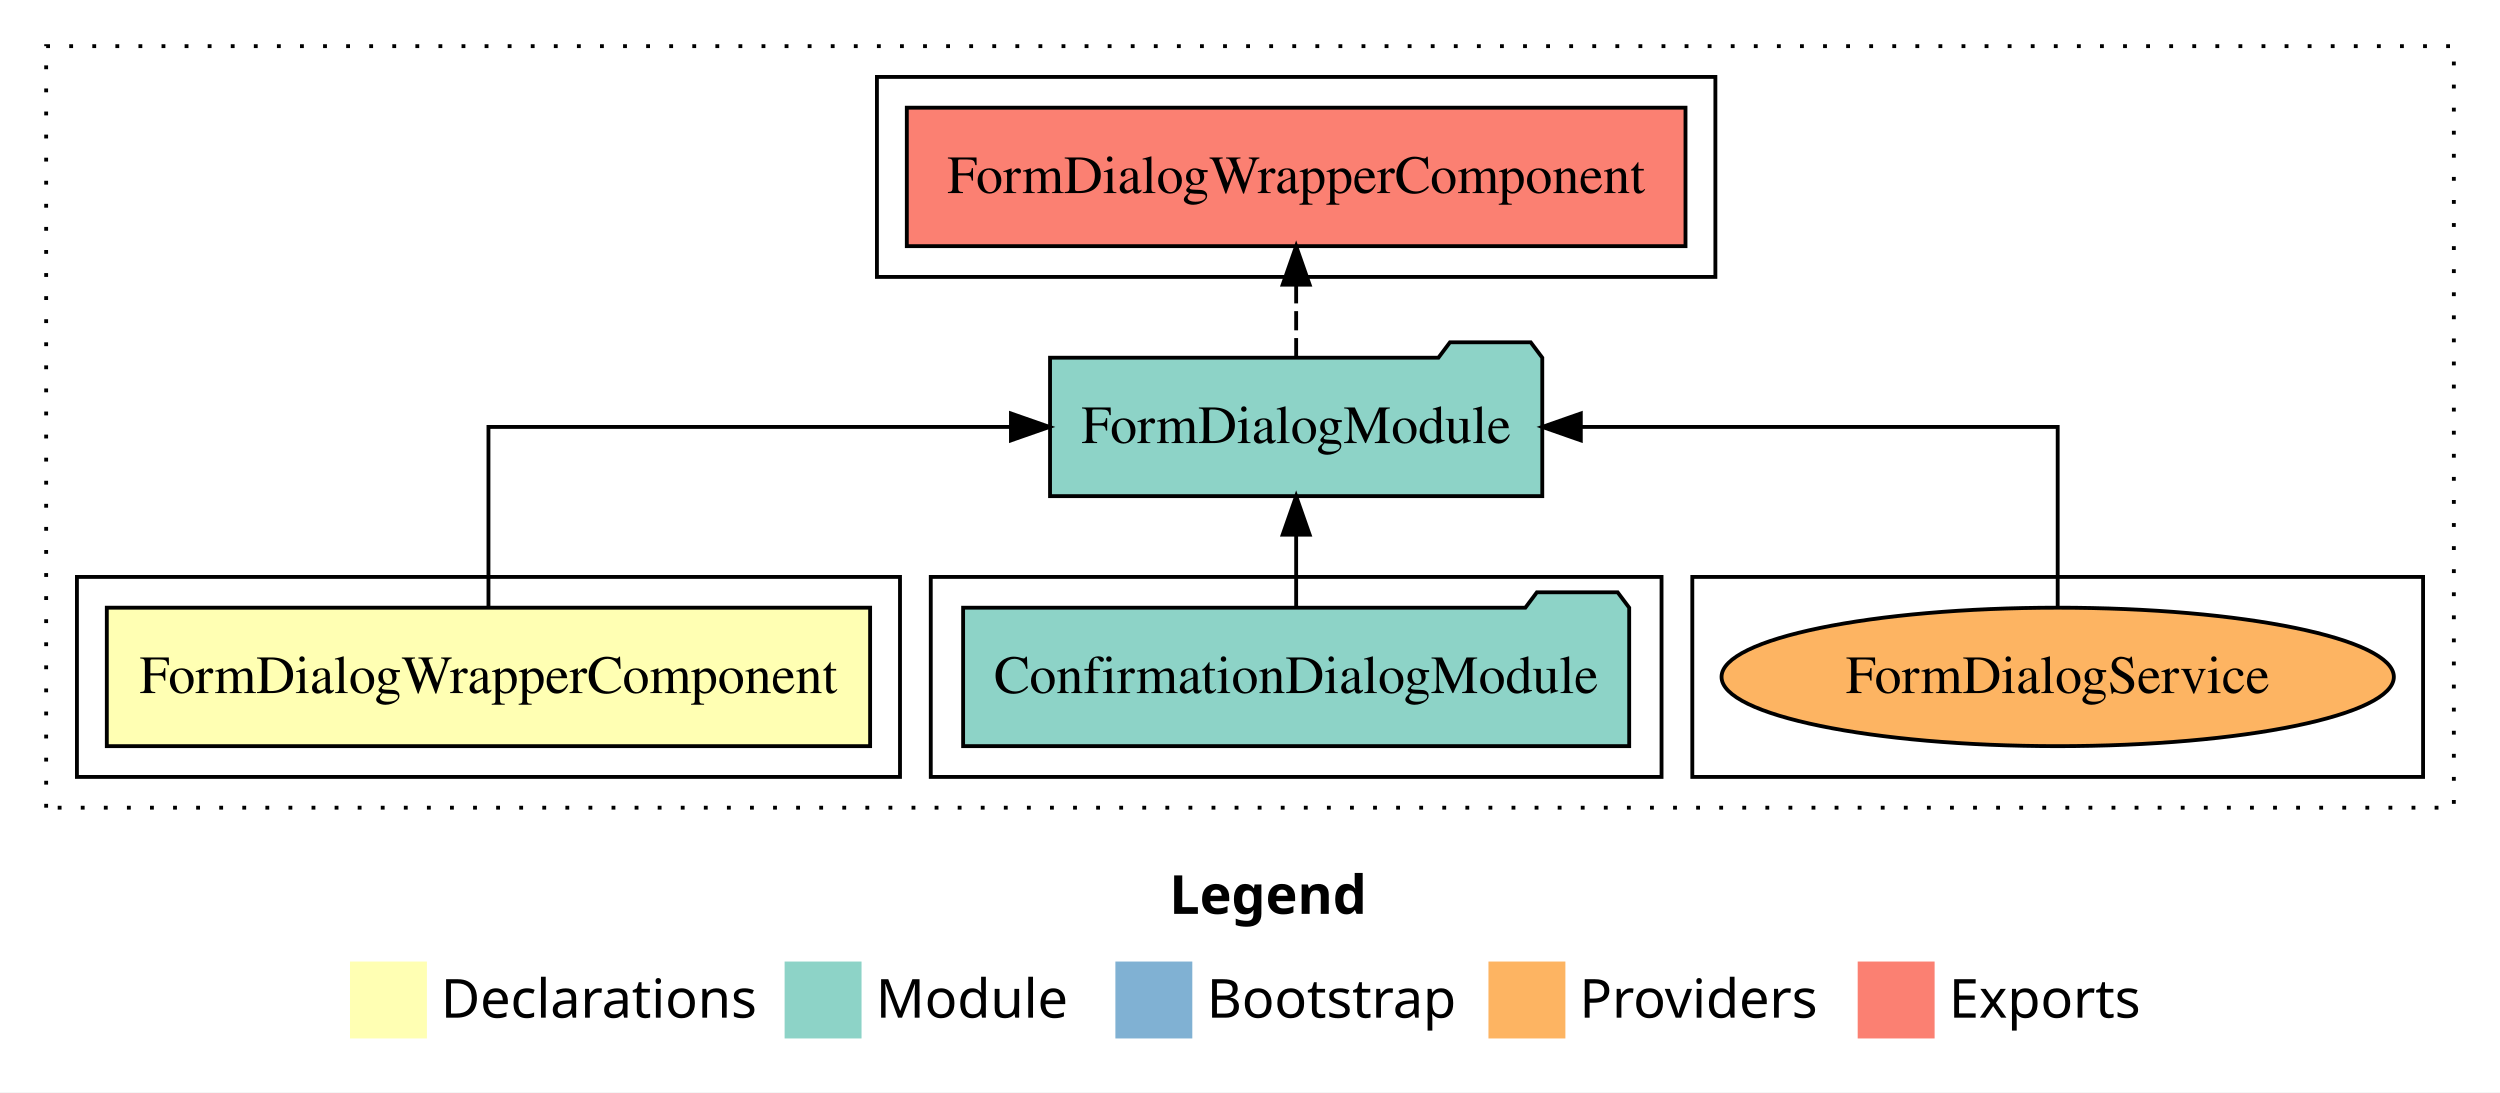
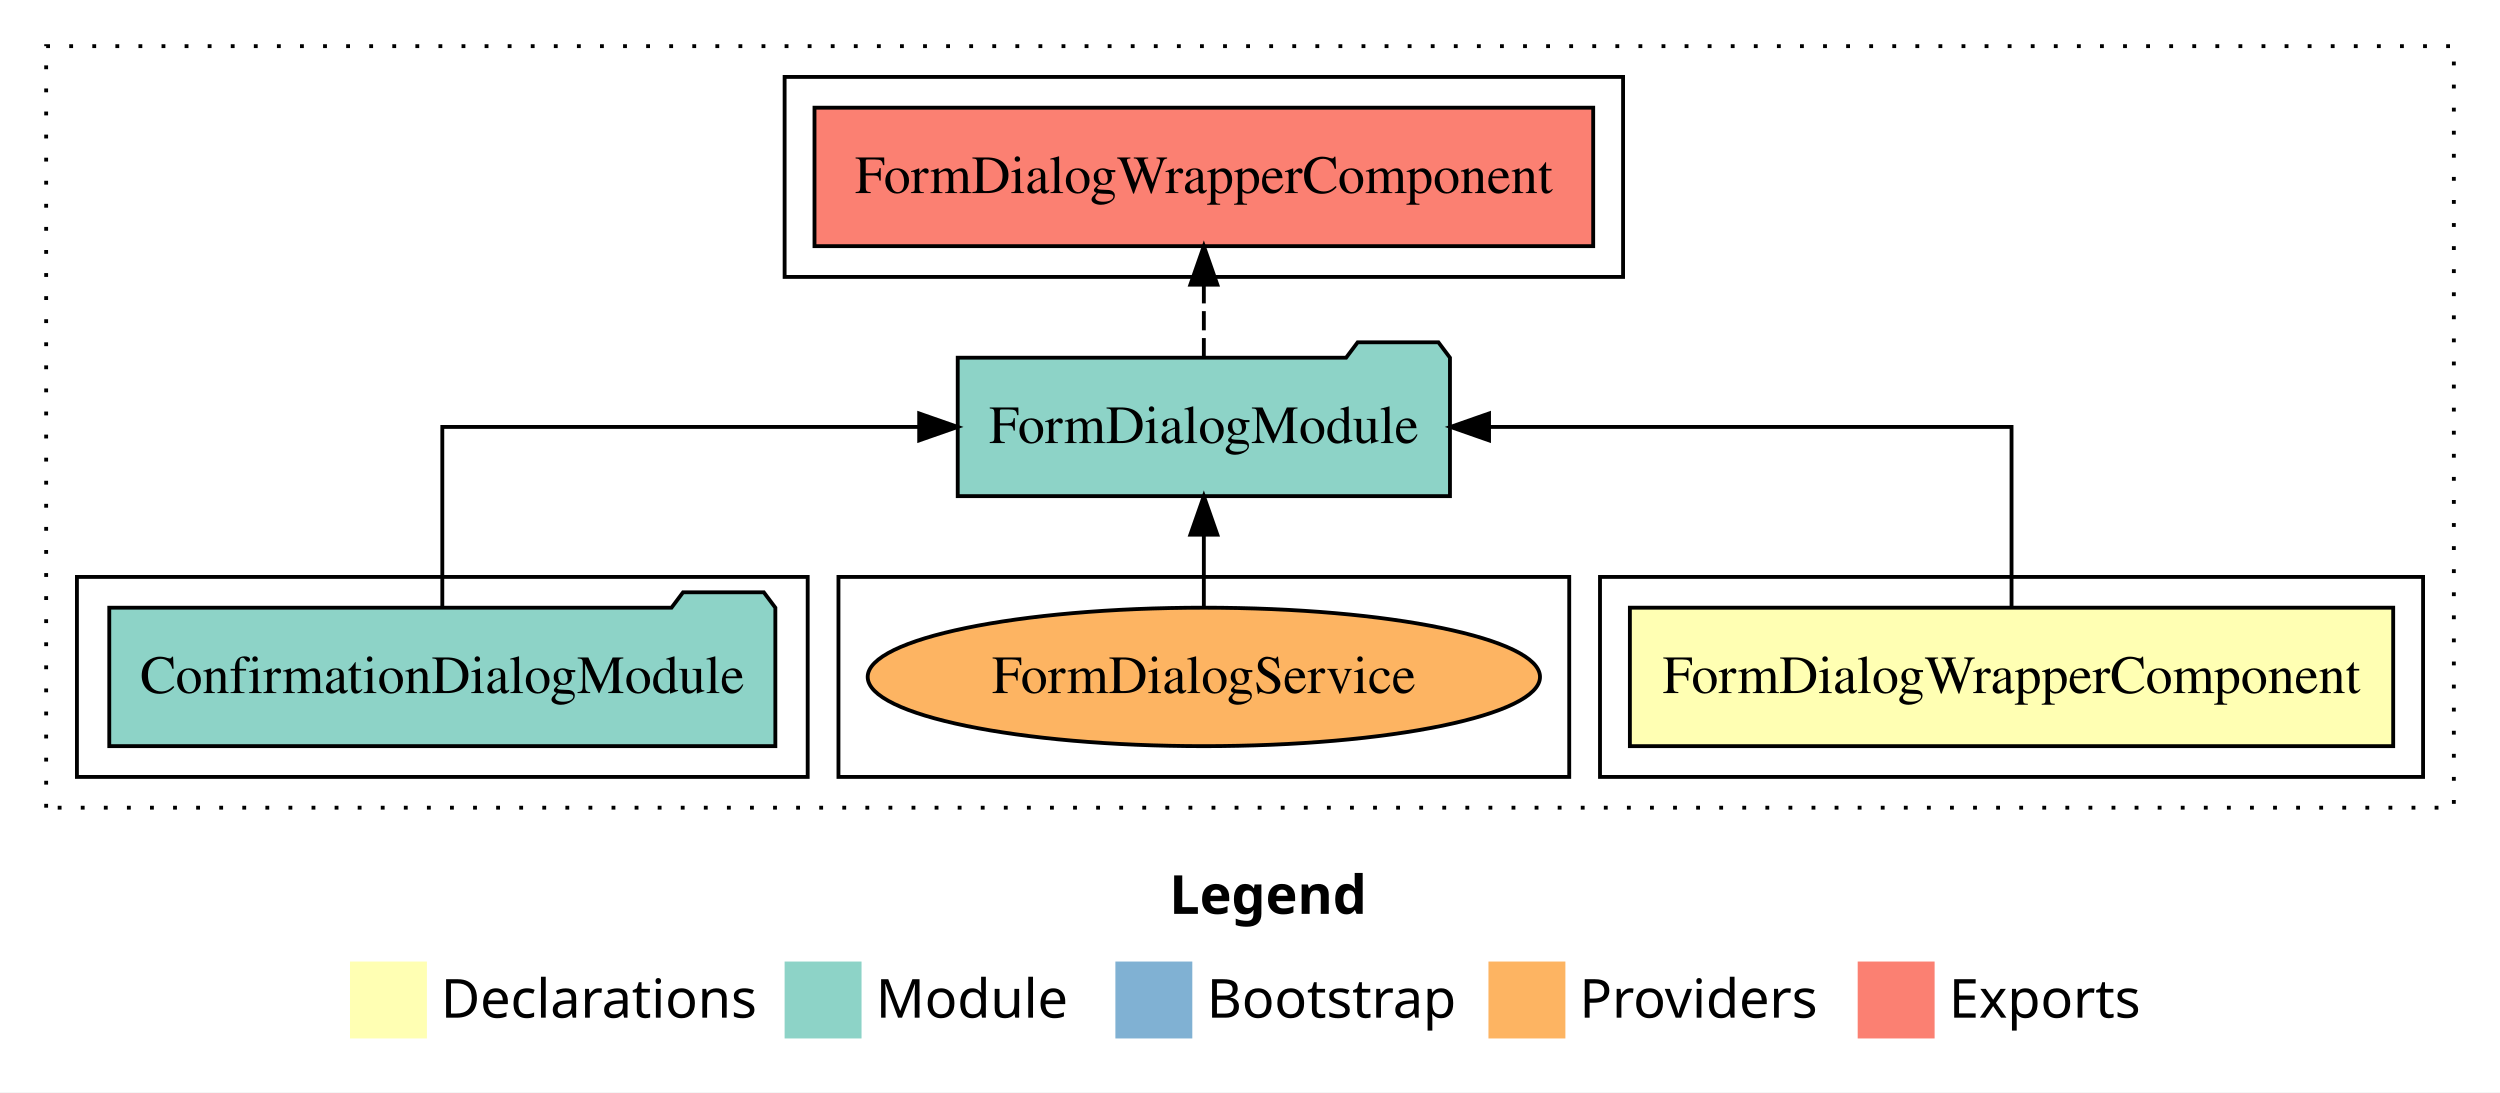
<svg xmlns="http://www.w3.org/2000/svg" width="650pt" height="284pt" viewBox="0.00 0.00 650.00 284.00">
  <g id="graph0" class="graph" transform="scale(1 1) rotate(0) translate(4 280)">
    <polygon fill="white" stroke="transparent" points="-4,4 -4,-280 646,-280 646,4 -4,4" />
    <text text-anchor="start" x="300.01" y="-42.4" font-family="sans-serif" font-weight="bold" font-size="14.00">Legend</text>
    <polygon fill="#ffffb3" stroke="transparent" points="87,-10 87,-30 107,-30 107,-10 87,-10" />
    <text text-anchor="start" x="110.63" y="-15.4" font-family="sans-serif" font-size="14.00">  Declarations</text>
    <polygon fill="#8dd3c7" stroke="transparent" points="200,-10 200,-30 220,-30 220,-10 200,-10" />
    <text text-anchor="start" x="223.73" y="-15.4" font-family="sans-serif" font-size="14.00">  Module</text>
    <polygon fill="#80b1d3" stroke="transparent" points="286,-10 286,-30 306,-30 306,-10 286,-10" />
    <text text-anchor="start" x="309.78" y="-15.4" font-family="sans-serif" font-size="14.00">  Bootstrap</text>
    <polygon fill="#fdb462" stroke="transparent" points="383,-10 383,-30 403,-30 403,-10 383,-10" />
    <text text-anchor="start" x="406.67" y="-15.4" font-family="sans-serif" font-size="14.00">  Providers</text>
    <polygon fill="#fb8072" stroke="transparent" points="479,-10 479,-30 499,-30 499,-10 479,-10" />
    <text text-anchor="start" x="502.73" y="-15.4" font-family="sans-serif" font-size="14.00">  Exports</text>
    <g id="clust1" class="cluster">
      <polygon fill="none" stroke="black" stroke-dasharray="1,5" points="8,-70 8,-268 634,-268 634,-70 8,-70" />
    </g>
+     <g id="clust2" class="cluster">
+       <polygon fill="none" stroke="black" points="412,-78 412,-130 626,-130 626,-78 412,-78" />
+     </g>
    <g id="clust7" class="cluster">
-       <polygon fill="none" stroke="black" points="436,-78 436,-130 626,-130 626,-78 436,-78" />
+       <polygon fill="none" stroke="black" points="214,-78 214,-130 404,-130 404,-78 214,-78" />
    </g>
    <g id="clust4" class="cluster">
-       <polygon fill="none" stroke="black" points="238,-78 238,-130 428,-130 428,-78 238,-78" />
-     </g>
-     <g id="clust2" class="cluster">
-       <polygon fill="none" stroke="black" points="16,-78 16,-130 230,-130 230,-78 16,-78" />
+       <polygon fill="none" stroke="black" points="16,-78 16,-130 206,-130 206,-78 16,-78" />
    </g>
    <g id="clust5" class="cluster">
-       <polygon fill="none" stroke="black" points="224,-208 224,-260 442,-260 442,-208 224,-208" />
+       <polygon fill="none" stroke="black" points="200,-208 200,-260 418,-260 418,-208 200,-208" />
    </g>
    <g id="node1" class="node">
-       <polygon fill="#ffffb3" stroke="black" points="222.23,-122 23.77,-122 23.77,-86 222.23,-86 222.23,-122" />
-       <text text-anchor="middle" x="123" y="-99.8" font-family="Times,serif" font-size="14.00">FormDialogWrapperComponent</text>
+       <polygon fill="#ffffb3" stroke="black" points="618.23,-122 419.77,-122 419.77,-86 618.23,-86 618.23,-122" />
+       <text text-anchor="middle" x="519" y="-99.8" font-family="Times,serif" font-size="14.00">FormDialogWrapperComponent</text>
    </g>
    <g id="node2" class="node">
-       <polygon fill="#8dd3c7" stroke="black" points="396.99,-187 393.99,-191 372.99,-191 369.99,-187 269.01,-187 269.01,-151 396.99,-151 396.99,-187" />
-       <text text-anchor="middle" x="333" y="-164.8" font-family="Times,serif" font-size="14.00">FormDialogModule</text>
+       <polygon fill="#8dd3c7" stroke="black" points="372.99,-187 369.99,-191 348.99,-191 345.99,-187 245.01,-187 245.01,-151 372.99,-151 372.99,-187" />
+       <text text-anchor="middle" x="309" y="-164.8" font-family="Times,serif" font-size="14.00">FormDialogModule</text>
    </g>
    <g id="edge1" class="edge">
-       <path fill="none" stroke="black" d="M123,-122.11C123,-141.34 123,-169 123,-169 123,-169 258.85,-169 258.85,-169" />
-       <polygon fill="black" stroke="black" points="258.85,-172.5 268.85,-169 258.85,-165.5 258.85,-172.5" />
+       <path fill="none" stroke="black" d="M519,-122.11C519,-141.34 519,-169 519,-169 519,-169 383.15,-169 383.15,-169" />
+       <polygon fill="black" stroke="black" points="383.15,-165.5 373.15,-169 383.15,-172.5 383.15,-165.5" />
    </g>
    <g id="node4" class="node">
-       <polygon fill="#fb8072" stroke="black" points="434.23,-252 231.77,-252 231.77,-216 434.23,-216 434.23,-252" />
-       <text text-anchor="middle" x="333" y="-229.8" font-family="Times,serif" font-size="14.00">FormDialogWrapperComponent </text>
+       <polygon fill="#fb8072" stroke="black" points="410.23,-252 207.77,-252 207.77,-216 410.23,-216 410.23,-252" />
+       <text text-anchor="middle" x="309" y="-229.8" font-family="Times,serif" font-size="14.00">FormDialogWrapperComponent </text>
    </g>
    <g id="edge3" class="edge">
-       <path fill="none" stroke="black" stroke-dasharray="5,2" d="M333,-187.11C333,-187.11 333,-205.99 333,-205.99" />
-       <polygon fill="black" stroke="black" points="329.5,-205.99 333,-215.99 336.5,-205.99 329.5,-205.99" />
+       <path fill="none" stroke="black" stroke-dasharray="5,2" d="M309,-187.11C309,-187.11 309,-205.99 309,-205.99" />
+       <polygon fill="black" stroke="black" points="305.5,-205.99 309,-215.99 312.5,-205.99 305.5,-205.99" />
    </g>
    <g id="node3" class="node">
-       <polygon fill="#8dd3c7" stroke="black" points="419.59,-122 416.59,-126 395.59,-126 392.59,-122 246.41,-122 246.41,-86 419.59,-86 419.59,-122" />
-       <text text-anchor="middle" x="333" y="-99.8" font-family="Times,serif" font-size="14.00">ConfirmationDialogModule</text>
+       <polygon fill="#8dd3c7" stroke="black" points="197.59,-122 194.59,-126 173.59,-126 170.59,-122 24.41,-122 24.41,-86 197.59,-86 197.59,-122" />
+       <text text-anchor="middle" x="111" y="-99.8" font-family="Times,serif" font-size="14.00">ConfirmationDialogModule</text>
    </g>
    <g id="edge2" class="edge">
-       <path fill="none" stroke="black" d="M333,-122.11C333,-122.11 333,-140.99 333,-140.99" />
-       <polygon fill="black" stroke="black" points="329.5,-140.99 333,-150.99 336.5,-140.99 329.5,-140.99" />
+       <path fill="none" stroke="black" d="M111,-122.11C111,-141.34 111,-169 111,-169 111,-169 234.99,-169 234.99,-169" />
+       <polygon fill="black" stroke="black" points="234.99,-172.5 244.99,-169 234.99,-165.5 234.99,-172.5" />
    </g>
    <g id="node5" class="node">
-       <ellipse fill="#fdb462" stroke="black" cx="531" cy="-104" rx="87.4" ry="18" />
-       <text text-anchor="middle" x="531" y="-99.8" font-family="Times,serif" font-size="14.00">FormDialogService</text>
+       <ellipse fill="#fdb462" stroke="black" cx="309" cy="-104" rx="87.4" ry="18" />
+       <text text-anchor="middle" x="309" y="-99.8" font-family="Times,serif" font-size="14.00">FormDialogService</text>
    </g>
    <g id="edge4" class="edge">
-       <path fill="none" stroke="black" d="M531,-122.11C531,-141.34 531,-169 531,-169 531,-169 407.01,-169 407.01,-169" />
-       <polygon fill="black" stroke="black" points="407.01,-165.5 397.01,-169 407.01,-172.5 407.01,-165.5" />
+       <path fill="none" stroke="black" d="M309,-122.11C309,-122.11 309,-140.99 309,-140.99" />
+       <polygon fill="black" stroke="black" points="305.5,-140.99 309,-150.99 312.5,-140.99 305.5,-140.99" />
    </g>
  </g>
</svg>
